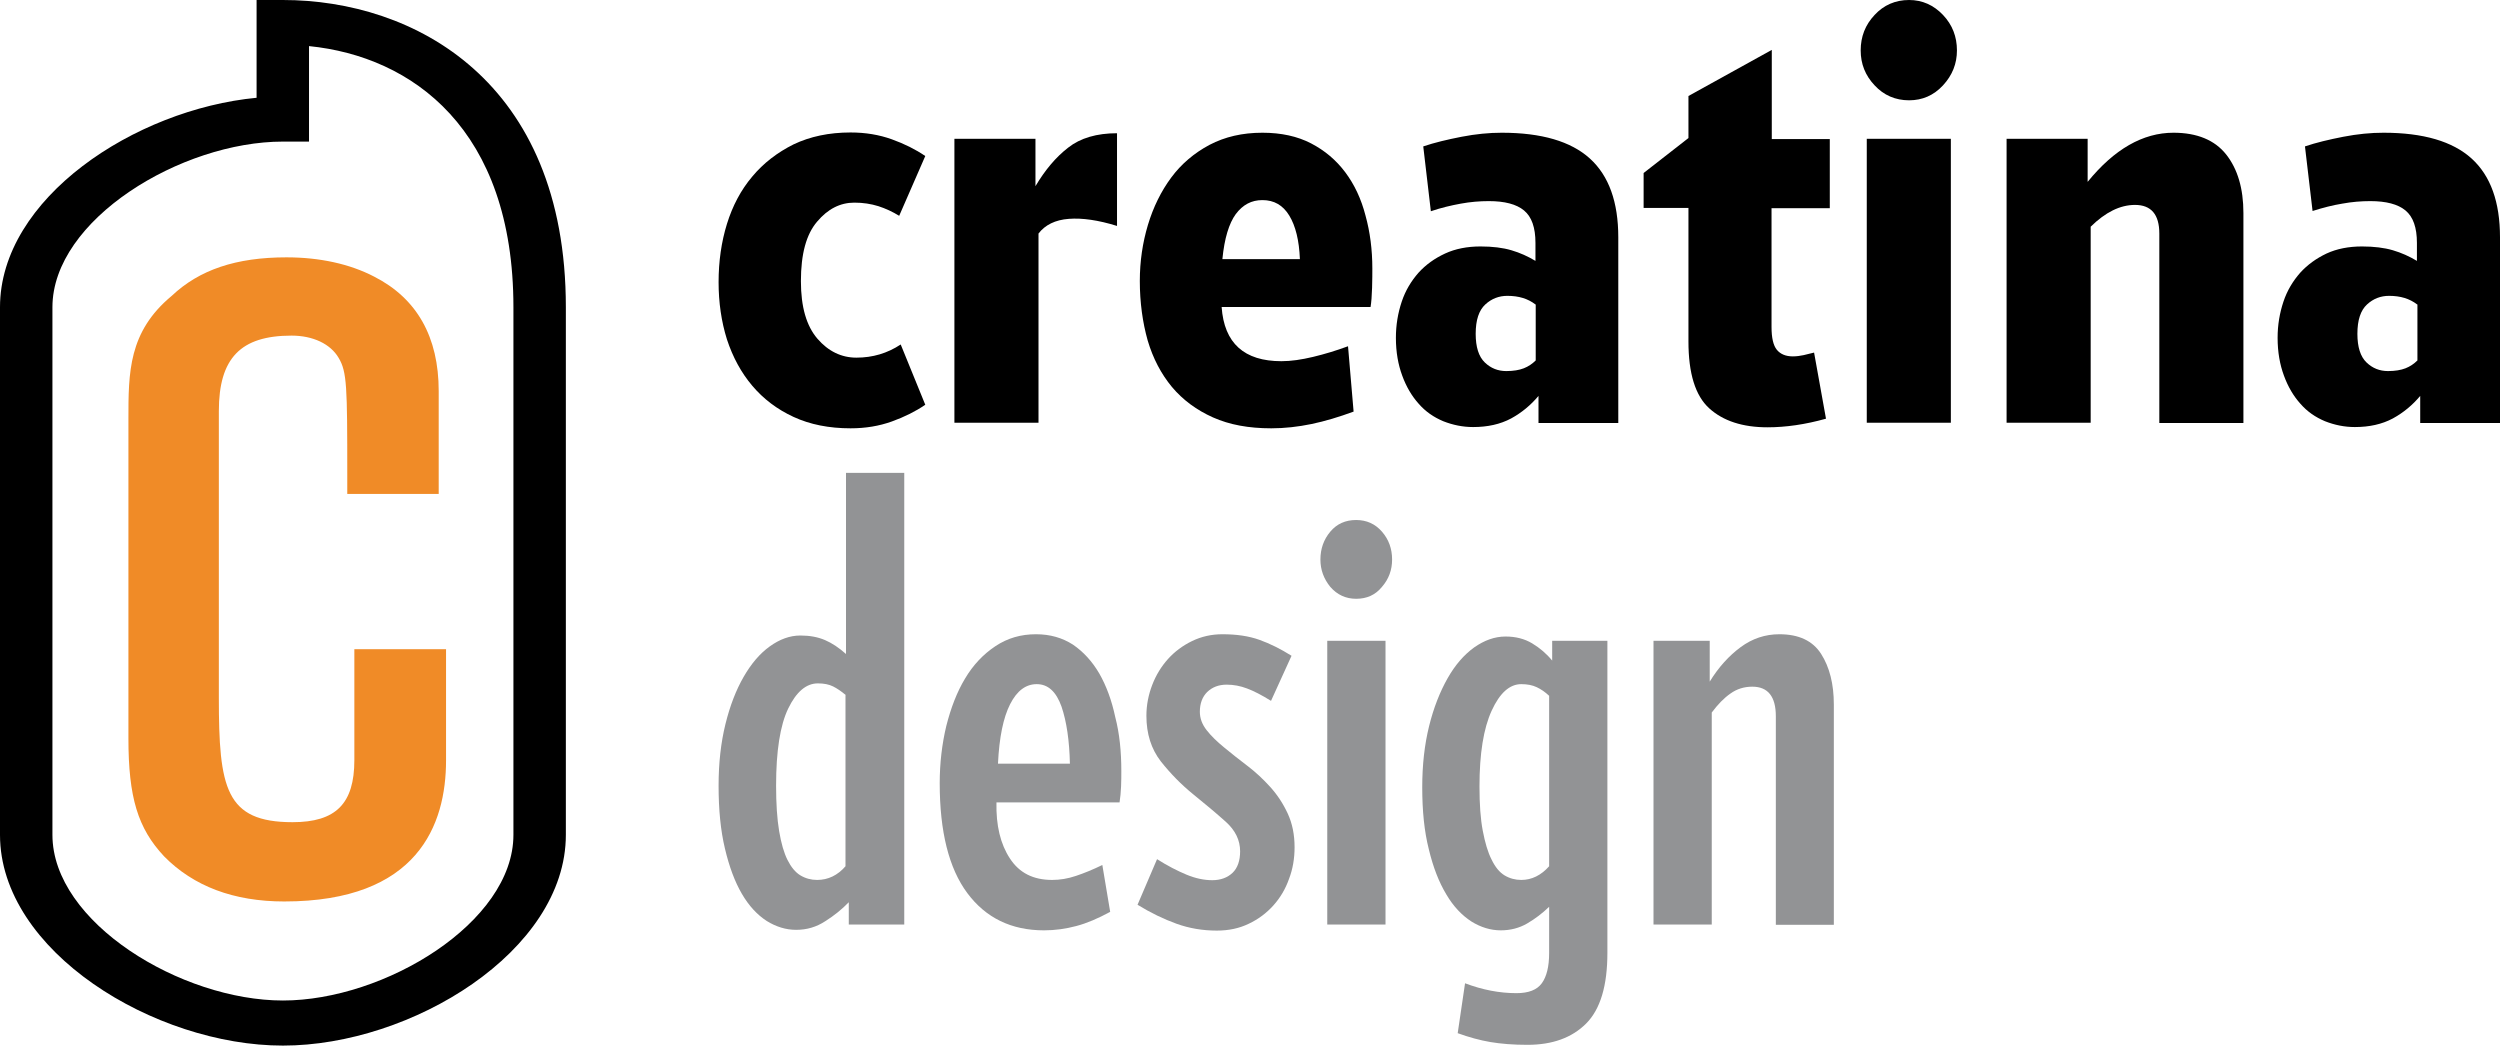
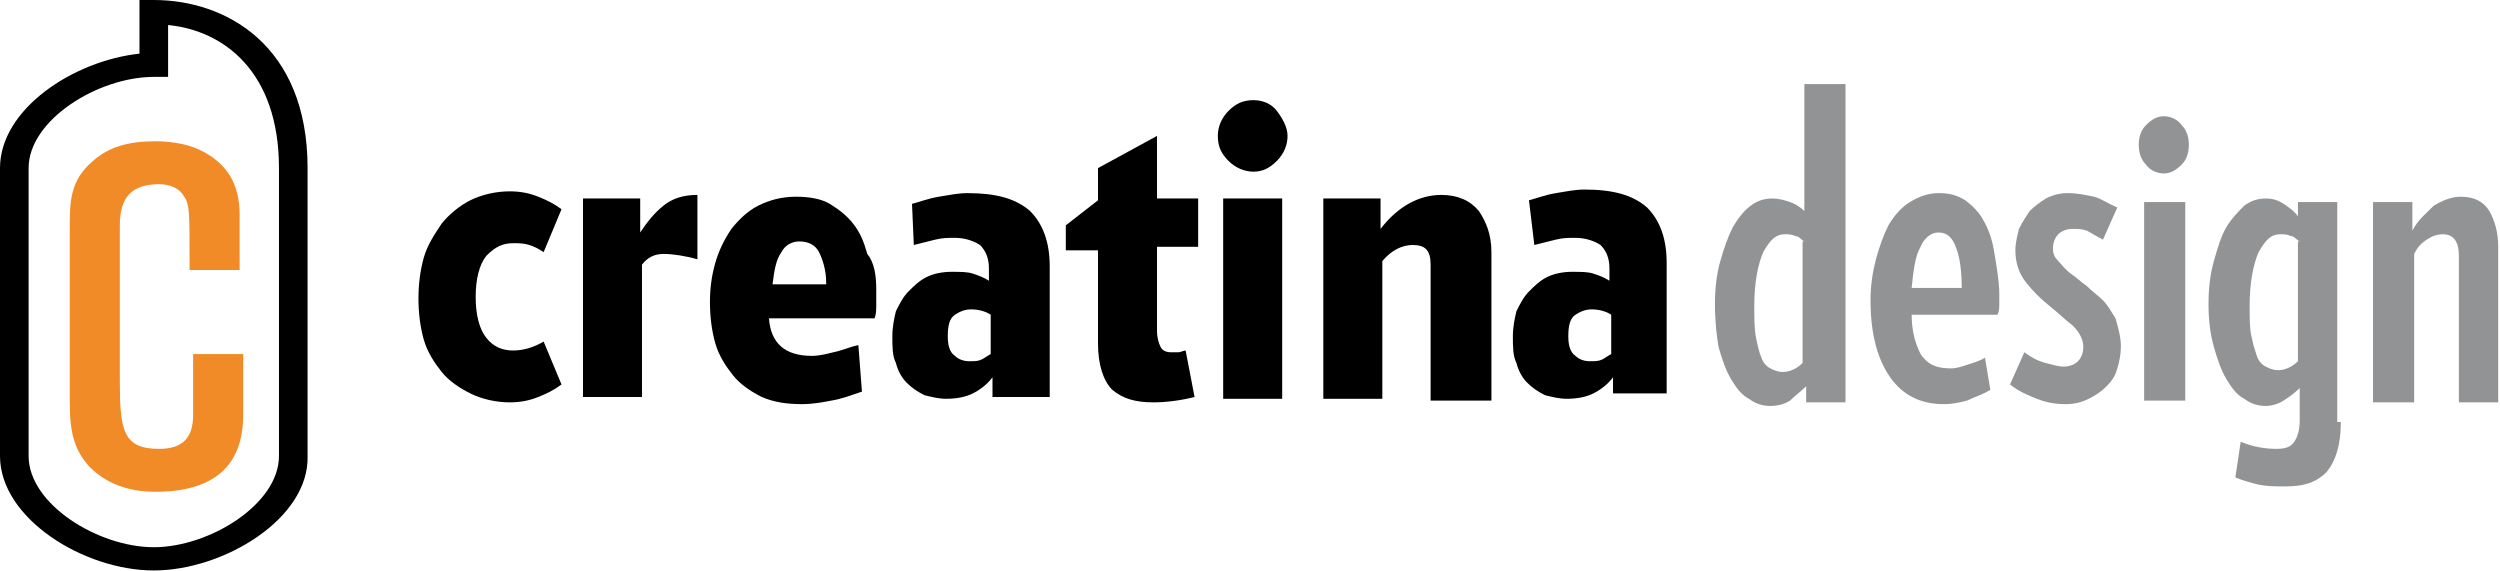
- <svg xmlns="http://www.w3.org/2000/svg" version="1.1" id="Capa_1" x="0px" y="0px" viewBox="0 0 98.7 41.28" style="enable-background:new 0 0 98.7 41.28;" xml:space="preserve">
+ <svg xmlns="http://www.w3.org/2000/svg" version="1.1" id="Capa_1" x="0px" y="0px" viewBox="0 0 139.8 31.9" style="enable-background:new 0 0 139.8 31.9;" xml:space="preserve">
  <style type="text/css">
- 	.st0{fill:#929395;}
- 	.st1{fill:#F08B27;}
+ 	.st0{fill:#F08B27;}
+ 	.st1{fill:#929395;}
</style>
  <g>
    <g>
-       <path d="M36.53,15.98c-0.38,0.26-0.82,0.48-1.32,0.66c-0.5,0.18-1.04,0.27-1.63,0.27c-0.85,0-1.6-0.15-2.25-0.45    c-0.65-0.3-1.19-0.71-1.63-1.23c-0.44-0.52-0.77-1.13-1-1.83c-0.22-0.7-0.33-1.46-0.33-2.26c0-0.82,0.11-1.59,0.33-2.3    c0.22-0.71,0.55-1.34,1-1.87c0.44-0.53,0.99-0.95,1.63-1.27c0.65-0.31,1.4-0.47,2.25-0.47c0.59,0,1.13,0.09,1.63,0.27    c0.5,0.18,0.94,0.4,1.32,0.66l-1.03,2.36c-0.26-0.16-0.54-0.29-0.82-0.38c-0.29-0.09-0.6-0.14-0.95-0.14    c-0.56,0-1.05,0.25-1.47,0.75c-0.43,0.5-0.64,1.28-0.64,2.35c0,1.02,0.22,1.77,0.65,2.27c0.43,0.5,0.95,0.75,1.54,0.75    c0.64,0,1.22-0.17,1.75-0.52L36.53,15.98z" />
-       <path d="M44.1,8.92c-0.74-0.23-1.37-0.32-1.9-0.28C41.66,8.68,41.26,8.88,41,9.22v7.47h-3.32V5.48h3.2v1.87    c0.38-0.64,0.81-1.15,1.29-1.52c0.48-0.38,1.13-0.57,1.93-0.57V8.92z" />
-       <path d="M54.18,10.6c0,0.18,0,0.43-0.01,0.76c-0.01,0.33-0.03,0.58-0.06,0.76h-5.88c0.1,1.43,0.89,2.14,2.36,2.14    c0.38,0,0.79-0.06,1.25-0.17c0.46-0.11,0.92-0.25,1.38-0.42l0.22,2.58c-0.57,0.21-1.13,0.38-1.66,0.49    c-0.53,0.11-1.06,0.17-1.59,0.17c-0.89,0-1.65-0.14-2.3-0.43c-0.65-0.29-1.19-0.69-1.62-1.2c-0.43-0.52-0.75-1.13-0.96-1.84    c-0.2-0.71-0.31-1.5-0.31-2.35c0-0.77,0.11-1.51,0.32-2.21s0.52-1.33,0.92-1.87c0.4-0.54,0.91-0.97,1.51-1.29    c0.61-0.32,1.3-0.48,2.09-0.48c0.74,0,1.38,0.14,1.92,0.42s0.99,0.66,1.35,1.14c0.36,0.48,0.63,1.05,0.8,1.71    C54.09,9.16,54.18,9.86,54.18,10.6z M51.32,10.23c-0.03-0.74-0.17-1.31-0.42-1.72c-0.25-0.41-0.6-0.61-1.06-0.61    c-0.43,0-0.77,0.18-1.05,0.55c-0.27,0.37-0.45,0.96-0.53,1.78H51.32z" />
-       <path d="M60.74,16.69v-1.06c-0.3,0.36-0.66,0.66-1.08,0.89c-0.43,0.23-0.93,0.34-1.5,0.34c-0.41,0-0.8-0.08-1.18-0.23    c-0.38-0.16-0.7-0.38-0.97-0.69c-0.27-0.3-0.49-0.67-0.65-1.11c-0.16-0.43-0.25-0.93-0.25-1.49c0-0.51,0.08-0.98,0.23-1.43    s0.38-0.82,0.66-1.14c0.29-0.32,0.64-0.57,1.05-0.76c0.41-0.19,0.88-0.28,1.4-0.28c0.48,0,0.88,0.05,1.22,0.15    c0.34,0.1,0.65,0.24,0.95,0.42V9.59c0-0.61-0.15-1.03-0.45-1.28c-0.3-0.25-0.77-0.37-1.39-0.37c-0.36,0-0.73,0.03-1.11,0.1    c-0.38,0.07-0.77,0.16-1.18,0.3l-0.3-2.56c0.44-0.15,0.95-0.27,1.51-0.38c0.57-0.11,1.09-0.16,1.59-0.16    c1.57,0,2.73,0.34,3.48,1.02s1.12,1.72,1.12,3.11v7.33H60.74z M60.62,12.02c-0.3-0.23-0.66-0.34-1.11-0.34    c-0.33,0-0.62,0.11-0.87,0.34c-0.25,0.23-0.38,0.61-0.38,1.16c0,0.52,0.12,0.9,0.36,1.13c0.24,0.23,0.52,0.34,0.85,0.34    c0.28,0,0.51-0.04,0.69-0.11c0.18-0.07,0.34-0.18,0.47-0.31V12.02z" />
-       <path d="M69.94,8.21v4.7c0,0.43,0.07,0.73,0.21,0.9c0.14,0.17,0.35,0.26,0.63,0.26c0.15,0,0.29-0.02,0.43-0.05    c0.14-0.03,0.27-0.07,0.41-0.1l0.47,2.61c-0.82,0.23-1.59,0.34-2.31,0.34c-0.98,0-1.75-0.25-2.3-0.75    c-0.55-0.5-0.82-1.38-0.82-2.64V8.21h-1.77V6.83l1.77-1.38V3.79l3.29-1.82v3.52h2.29v2.73H69.94z" />
-       <path d="M77.26,1.99c0,0.52-0.18,0.98-0.55,1.38s-0.82,0.59-1.34,0.59c-0.54,0-1-0.2-1.36-0.59c-0.37-0.39-0.55-0.85-0.55-1.38    c0-0.54,0.18-1.01,0.55-1.4C74.37,0.2,74.83,0,75.37,0c0.52,0,0.97,0.2,1.34,0.59S77.26,1.45,77.26,1.99z M73.7,16.69V5.48h3.32    v11.21H73.7z" />
-       <path d="M85.25,16.69V9.22c0-0.75-0.32-1.13-0.96-1.13c-0.59,0-1.17,0.29-1.75,0.86v7.74h-3.32V5.48h3.2v1.7    c1.05-1.29,2.18-1.94,3.39-1.94c0.93,0,1.63,0.29,2.08,0.86c0.45,0.57,0.68,1.34,0.68,2.31v8.29H85.25z" />
-       <path d="M95.55,16.69v-1.06c-0.3,0.36-0.66,0.66-1.08,0.89c-0.43,0.23-0.93,0.34-1.5,0.34c-0.41,0-0.8-0.08-1.18-0.23    c-0.38-0.16-0.7-0.38-0.97-0.69c-0.27-0.3-0.49-0.67-0.65-1.11c-0.16-0.43-0.25-0.93-0.25-1.49c0-0.51,0.08-0.98,0.23-1.43    s0.38-0.82,0.66-1.14c0.29-0.32,0.64-0.57,1.04-0.76c0.41-0.19,0.88-0.28,1.4-0.28c0.47,0,0.88,0.05,1.22,0.15    c0.34,0.1,0.65,0.24,0.95,0.42V9.59c0-0.61-0.15-1.03-0.45-1.28c-0.3-0.25-0.77-0.37-1.39-0.37c-0.36,0-0.73,0.03-1.11,0.1    C92.1,8.1,91.71,8.2,91.3,8.33L91,5.78c0.44-0.15,0.95-0.27,1.51-0.38c0.57-0.11,1.09-0.16,1.59-0.16c1.57,0,2.73,0.34,3.48,1.02    c0.75,0.68,1.12,1.72,1.12,3.11v7.33H95.55z M95.43,12.02c-0.3-0.23-0.66-0.34-1.11-0.34c-0.33,0-0.62,0.11-0.87,0.34    c-0.25,0.23-0.38,0.61-0.38,1.16c0,0.52,0.12,0.9,0.36,1.13c0.24,0.23,0.52,0.34,0.85,0.34c0.28,0,0.51-0.04,0.69-0.11    c0.18-0.07,0.34-0.18,0.47-0.31V12.02z" />
+       <path d="M8.6,31.9C4.7,31.9,0,29,0,25.5V9.4c0-3.3,4.1-6,7.8-6.4V0h0.8c4,0,8.6,2.5,8.6,9.4v16.1C17.3,29,12.5,31.9,8.6,31.9     M8.6,4.3c-3.1,0-7,2.4-7,5.1v16.1c0,2.7,3.9,5.1,7,5.1s7-2.4,7-5.1V9.4c0-5.4-3.1-7.7-6.2-8v2.9C9.4,4.3,8.6,4.3,8.6,4.3z" />
+       <path class="st0" d="M10.8,19.8v3.4c0,1.3-0.6,1.9-1.9,1.9c-2,0-2.2-1-2.2-3.8v-8.7c0-1.6,0.7-2.3,2.2-2.3c0.7,0,1.2,0.3,1.4,0.7    c0.3,0.4,0.3,0.9,0.3,3.5v0.6h2.8v-3.1c0-1.7-0.7-2.8-2-3.5c-0.7-0.4-1.7-0.6-2.7-0.6C7.2,7.9,6.1,8.2,5.2,9    c-1.3,1.1-1.3,2.3-1.3,3.8v9.7c0,1.8,0.3,2.7,1.1,3.6c0.9,0.9,2.1,1.4,3.7,1.4c4.1,0,4.9-2.3,4.9-4.3v-3.4L10.8,19.8L10.8,19.8z" />
    </g>
    <g>
-       <path class="st0" d="M33.51,36.5v-0.88c-0.27,0.28-0.58,0.53-0.93,0.75c-0.35,0.23-0.73,0.34-1.15,0.34    c-0.4,0-0.79-0.12-1.16-0.35c-0.37-0.24-0.7-0.59-0.98-1.07c-0.28-0.48-0.5-1.07-0.67-1.79c-0.17-0.71-0.25-1.54-0.25-2.48    c0-0.89,0.09-1.7,0.27-2.43c0.18-0.73,0.42-1.35,0.72-1.87s0.64-0.92,1.03-1.2c0.39-0.28,0.79-0.43,1.21-0.43    c0.37,0,0.69,0.06,0.97,0.18c0.28,0.12,0.55,0.3,0.83,0.55v-7.15h2.3V36.5H33.51z M33.39,27.44c-0.18-0.15-0.34-0.26-0.5-0.34    c-0.16-0.08-0.36-0.12-0.6-0.12c-0.46,0-0.85,0.33-1.17,0.99c-0.32,0.66-0.48,1.68-0.48,3.05c0,0.71,0.04,1.31,0.12,1.79    s0.19,0.86,0.33,1.14c0.14,0.28,0.31,0.49,0.51,0.61c0.2,0.12,0.42,0.18,0.66,0.18c0.43,0,0.81-0.18,1.12-0.54V27.44z" />
-       <path class="st0" d="M44.27,30.44c0,0.18,0,0.38-0.01,0.61c-0.01,0.23-0.03,0.44-0.06,0.63h-4.86c-0.02,0.91,0.16,1.65,0.53,2.21    c0.37,0.57,0.92,0.85,1.67,0.85c0.3,0,0.62-0.05,0.94-0.16c0.33-0.11,0.67-0.25,1.04-0.43l0.31,1.85    c-0.48,0.26-0.92,0.45-1.34,0.56c-0.41,0.11-0.84,0.17-1.27,0.17c-1.29,0-2.3-0.49-3.03-1.47c-0.73-0.98-1.09-2.43-1.09-4.34    c0-0.79,0.09-1.55,0.26-2.26c0.18-0.71,0.42-1.34,0.74-1.87c0.32-0.54,0.72-0.96,1.2-1.28c0.48-0.32,1.01-0.47,1.6-0.47    c0.56,0,1.04,0.14,1.46,0.41c0.41,0.28,0.76,0.66,1.04,1.14c0.28,0.49,0.49,1.06,0.63,1.72C44.2,28.96,44.27,29.68,44.27,30.44z     M42.24,30.15c-0.02-0.91-0.13-1.66-0.33-2.25c-0.21-0.59-0.53-0.89-0.98-0.89c-0.43,0-0.78,0.26-1.05,0.79s-0.43,1.31-0.48,2.35    H42.24z" />
-       <path class="st0" d="M51.11,33.45c0,0.44-0.07,0.86-0.22,1.25c-0.14,0.4-0.35,0.75-0.62,1.05c-0.27,0.3-0.59,0.54-0.97,0.72    c-0.37,0.18-0.79,0.27-1.26,0.27c-0.56,0-1.09-0.09-1.59-0.27c-0.5-0.18-1.02-0.43-1.54-0.75l0.77-1.8    c0.41,0.26,0.8,0.46,1.16,0.61s0.7,0.22,1.02,0.22c0.33,0,0.6-0.1,0.8-0.29c0.2-0.19,0.3-0.48,0.3-0.85    c0-0.44-0.19-0.83-0.57-1.17c-0.38-0.34-0.81-0.7-1.28-1.08c-0.47-0.38-0.9-0.82-1.28-1.3c-0.38-0.49-0.57-1.09-0.57-1.8    c0-0.42,0.08-0.83,0.23-1.22c0.15-0.39,0.36-0.73,0.62-1.02c0.26-0.29,0.58-0.53,0.95-0.71c0.37-0.18,0.77-0.27,1.2-0.27    c0.56,0,1.04,0.07,1.46,0.22s0.84,0.36,1.27,0.63l-0.81,1.78c-0.37-0.23-0.68-0.39-0.95-0.49c-0.26-0.1-0.53-0.15-0.8-0.15    c-0.32,0-0.57,0.1-0.77,0.29c-0.19,0.19-0.29,0.45-0.29,0.78c0,0.26,0.09,0.5,0.27,0.73c0.18,0.23,0.41,0.45,0.69,0.68    c0.28,0.23,0.58,0.47,0.91,0.72c0.33,0.25,0.63,0.53,0.91,0.84c0.28,0.31,0.51,0.66,0.69,1.05    C51.02,32.51,51.11,32.95,51.11,33.45z" />
-       <path class="st0" d="M54.96,22.09c0,0.41-0.13,0.77-0.4,1.08c-0.26,0.32-0.6,0.47-1.02,0.47c-0.41,0-0.75-0.16-1.02-0.47    c-0.26-0.32-0.39-0.68-0.39-1.08c0-0.42,0.13-0.79,0.39-1.1c0.26-0.31,0.6-0.46,1.02-0.46c0.41,0,0.75,0.15,1.02,0.46    S54.96,21.67,54.96,22.09z M52.4,36.5V25.3h2.3V36.5H52.4z" />
-       <path class="st0" d="M63.46,37.62c0,1.3-0.28,2.23-0.84,2.79c-0.56,0.56-1.33,0.84-2.32,0.84c-0.56,0-1.04-0.04-1.46-0.11    c-0.41-0.07-0.85-0.19-1.29-0.35l0.29-1.97c0.69,0.26,1.36,0.39,2.03,0.39c0.48,0,0.81-0.13,1-0.39c0.19-0.26,0.29-0.66,0.29-1.19    v-1.83c-0.27,0.26-0.56,0.48-0.87,0.66c-0.31,0.18-0.66,0.27-1.04,0.27c-0.4,0-0.79-0.12-1.16-0.35    c-0.37-0.24-0.71-0.59-0.99-1.07c-0.29-0.48-0.52-1.07-0.69-1.78c-0.18-0.71-0.26-1.52-0.26-2.45c0-0.88,0.09-1.68,0.27-2.41    c0.18-0.73,0.43-1.36,0.73-1.89c0.3-0.53,0.65-0.93,1.05-1.22c0.4-0.28,0.81-0.43,1.24-0.43c0.4,0,0.75,0.09,1.05,0.27    c0.3,0.18,0.57,0.41,0.79,0.68V25.3h2.18V37.62z M61.16,27.47c-0.16-0.15-0.32-0.26-0.49-0.34c-0.17-0.08-0.37-0.12-0.61-0.12    c-0.46,0-0.85,0.35-1.17,1.05s-0.48,1.69-0.48,2.99c0,0.7,0.04,1.28,0.13,1.75c0.09,0.47,0.2,0.85,0.35,1.14    c0.14,0.29,0.31,0.5,0.51,0.62c0.2,0.12,0.42,0.18,0.66,0.18c0.41,0,0.78-0.18,1.1-0.54V27.47z" />
-       <path class="st0" d="M70.11,36.5v-8.22c0-0.78-0.31-1.17-0.93-1.17c-0.32,0-0.61,0.09-0.86,0.27c-0.26,0.18-0.5,0.43-0.74,0.75    v8.37h-2.3V25.3h2.22v1.61c0.35-0.57,0.76-1.02,1.22-1.36c0.46-0.34,0.97-0.51,1.53-0.51c0.77,0,1.32,0.26,1.65,0.78    c0.33,0.52,0.5,1.18,0.5,2v8.69H70.11z" />
+       <g>
+         <path d="M31.4,21.5c-0.4,0.3-0.8,0.5-1.3,0.7c-0.5,0.2-1,0.3-1.6,0.3c-0.8,0-1.6-0.2-2.2-0.5c-0.6-0.3-1.2-0.7-1.6-1.2     c-0.4-0.5-0.8-1.1-1-1.8c-0.2-0.7-0.3-1.5-0.3-2.3c0-0.8,0.1-1.6,0.3-2.3c0.2-0.7,0.6-1.3,1-1.9c0.4-0.5,1-1,1.6-1.3     c0.6-0.3,1.4-0.5,2.2-0.5c0.6,0,1.1,0.1,1.6,0.3c0.5,0.2,0.9,0.4,1.3,0.7l-1,2.4c-0.3-0.2-0.5-0.3-0.8-0.4     c-0.3-0.1-0.6-0.1-0.9-0.1c-0.6,0-1,0.2-1.5,0.7c-0.4,0.5-0.6,1.3-0.6,2.3c0,1,0.2,1.8,0.6,2.3c0.4,0.5,0.9,0.7,1.5,0.7     c0.6,0,1.2-0.2,1.7-0.5L31.4,21.5z" />
+         <path d="M39,14.5c-0.7-0.2-1.4-0.3-1.9-0.3c-0.5,0-0.9,0.2-1.2,0.6v7.4h-3.3V11.1h3.2v1.9c0.4-0.6,0.8-1.1,1.3-1.5     c0.5-0.4,1.1-0.6,1.9-0.6V14.5z" />
+         <path d="M49,16.2c0,0.2,0,0.4,0,0.8c0,0.3,0,0.6-0.1,0.8h-5.9c0.1,1.4,0.9,2.1,2.4,2.1c0.4,0,0.8-0.1,1.2-0.2     c0.5-0.1,0.9-0.3,1.4-0.4l0.2,2.6c-0.6,0.2-1.1,0.4-1.7,0.5c-0.5,0.1-1.1,0.2-1.6,0.2c-0.9,0-1.6-0.1-2.3-0.4     c-0.6-0.3-1.2-0.7-1.6-1.2c-0.4-0.5-0.8-1.1-1-1.8c-0.2-0.7-0.3-1.5-0.3-2.3c0-0.8,0.1-1.5,0.3-2.2c0.2-0.7,0.5-1.3,0.9-1.9     c0.4-0.5,0.9-1,1.5-1.3c0.6-0.3,1.3-0.5,2.1-0.5c0.7,0,1.4,0.1,1.9,0.4c0.5,0.3,1,0.7,1.3,1.1c0.4,0.5,0.6,1,0.8,1.7     C48.9,14.7,49,15.4,49,16.2z M46.2,15.8c0-0.7-0.2-1.3-0.4-1.7c-0.2-0.4-0.6-0.6-1.1-0.6c-0.4,0-0.8,0.2-1,0.6     c-0.3,0.4-0.4,1-0.5,1.8H46.2z" />
+         <path d="M55.5,22.2v-1.1c-0.3,0.4-0.7,0.7-1.1,0.9c-0.4,0.2-0.9,0.3-1.5,0.3c-0.4,0-0.8-0.1-1.2-0.2c-0.4-0.2-0.7-0.4-1-0.7     c-0.3-0.3-0.5-0.7-0.6-1.1c-0.2-0.4-0.2-0.9-0.2-1.5c0-0.5,0.1-1,0.2-1.4c0.2-0.4,0.4-0.8,0.7-1.1c0.3-0.3,0.6-0.6,1-0.8     c0.4-0.2,0.9-0.3,1.4-0.3c0.5,0,0.9,0,1.2,0.1c0.3,0.1,0.6,0.2,0.9,0.4v-0.7c0-0.6-0.2-1-0.5-1.3c-0.3-0.2-0.8-0.4-1.4-0.4     c-0.4,0-0.7,0-1.1,0.1c-0.4,0.1-0.8,0.2-1.2,0.3L51,11.4c0.4-0.1,0.9-0.3,1.5-0.4c0.6-0.1,1.1-0.2,1.6-0.2c1.6,0,2.7,0.3,3.5,1     c0.7,0.7,1.1,1.7,1.1,3.1v7.3H55.5z M55.4,17.6c-0.3-0.2-0.7-0.3-1.1-0.3c-0.3,0-0.6,0.1-0.9,0.3c-0.3,0.2-0.4,0.6-0.4,1.2     c0,0.5,0.1,0.9,0.4,1.1c0.2,0.2,0.5,0.3,0.8,0.3c0.3,0,0.5,0,0.7-0.1c0.2-0.1,0.3-0.2,0.5-0.3V17.6z" />
+         <path d="M64.7,13.8v4.7c0,0.4,0.1,0.7,0.2,0.9c0.1,0.2,0.3,0.3,0.6,0.3c0.1,0,0.3,0,0.4,0c0.1,0,0.3-0.1,0.4-0.1l0.5,2.6     c-0.8,0.2-1.6,0.3-2.3,0.3c-1,0-1.7-0.2-2.3-0.7c-0.5-0.5-0.8-1.4-0.8-2.6v-5.2h-1.8v-1.4l1.8-1.4V9.4l3.3-1.8v3.5H67v2.7H64.7z" />
+         <path d="M72,7.6c0,0.5-0.2,1-0.6,1.4c-0.4,0.4-0.8,0.6-1.3,0.6c-0.5,0-1-0.2-1.4-0.6c-0.4-0.4-0.6-0.8-0.6-1.4     c0-0.5,0.2-1,0.6-1.4s0.8-0.6,1.4-0.6c0.5,0,1,0.2,1.3,0.6S72,7.1,72,7.6z M68.4,22.2V11.1h3.3v11.2H68.4z" />
+         <path d="M80,22.2v-7.4c0-0.8-0.3-1.1-1-1.1c-0.6,0-1.2,0.3-1.7,0.9v7.7H74V11.1h3.2v1.7c1-1.3,2.2-1.9,3.4-1.9     c0.9,0,1.6,0.3,2.1,0.9c0.4,0.6,0.7,1.3,0.7,2.3v8.3H80z" />
+         <path d="M90.2,22.2v-1.1c-0.3,0.4-0.7,0.7-1.1,0.9c-0.4,0.2-0.9,0.3-1.5,0.3c-0.4,0-0.8-0.1-1.2-0.2c-0.4-0.2-0.7-0.4-1-0.7     c-0.3-0.3-0.5-0.7-0.6-1.1c-0.2-0.4-0.2-0.9-0.2-1.5c0-0.5,0.1-1,0.2-1.4c0.2-0.4,0.4-0.8,0.7-1.1c0.3-0.3,0.6-0.6,1-0.8     c0.4-0.2,0.9-0.3,1.4-0.3c0.5,0,0.9,0,1.2,0.1c0.3,0.1,0.6,0.2,0.9,0.4v-0.7c0-0.6-0.2-1-0.5-1.3c-0.3-0.2-0.8-0.4-1.4-0.4     c-0.4,0-0.7,0-1.1,0.1c-0.4,0.1-0.8,0.2-1.2,0.3l-0.3-2.5c0.4-0.1,0.9-0.3,1.5-0.4c0.6-0.1,1.1-0.2,1.6-0.2c1.6,0,2.7,0.3,3.5,1     c0.7,0.7,1.1,1.7,1.1,3.1v7.3H90.2z M90.1,17.6c-0.3-0.2-0.7-0.3-1.1-0.3c-0.3,0-0.6,0.1-0.9,0.3c-0.3,0.2-0.4,0.6-0.4,1.2     c0,0.5,0.1,0.9,0.4,1.1c0.2,0.2,0.5,0.3,0.8,0.3c0.3,0,0.5,0,0.7-0.1c0.2-0.1,0.3-0.2,0.5-0.3V17.6z" />
+       </g>
+       <g>
+         <path class="st1" d="M101,22.5v-0.9c-0.3,0.3-0.6,0.5-0.9,0.8c-0.3,0.2-0.7,0.3-1.1,0.3c-0.4,0-0.8-0.1-1.2-0.4     c-0.4-0.2-0.7-0.6-1-1.1c-0.3-0.5-0.5-1.1-0.7-1.8C96,18.8,95.9,18,95.9,17c0-0.9,0.1-1.7,0.3-2.4c0.2-0.7,0.4-1.3,0.7-1.9     c0.3-0.5,0.6-0.9,1-1.2c0.4-0.3,0.8-0.4,1.2-0.4c0.4,0,0.7,0.1,1,0.2c0.3,0.1,0.6,0.3,0.8,0.5V4.7h2.3v17.8H101z M100.9,13.5     c-0.2-0.1-0.3-0.3-0.5-0.3c-0.2-0.1-0.4-0.1-0.6-0.1c-0.5,0-0.8,0.3-1.2,1c-0.3,0.7-0.5,1.7-0.5,3c0,0.7,0,1.3,0.1,1.8     c0.1,0.5,0.2,0.9,0.3,1.1c0.1,0.3,0.3,0.5,0.5,0.6c0.2,0.1,0.4,0.2,0.7,0.2c0.4,0,0.8-0.2,1.1-0.5V13.5z" />
+         <path class="st1" d="M111.8,16.4c0,0.2,0,0.4,0,0.6c0,0.2,0,0.4-0.1,0.6h-4.8c0,0.9,0.2,1.6,0.5,2.2c0.4,0.6,0.9,0.8,1.7,0.8     c0.3,0,0.6-0.1,0.9-0.2c0.3-0.1,0.7-0.2,1-0.4l0.3,1.8c-0.5,0.3-0.9,0.4-1.3,0.6c-0.4,0.1-0.8,0.2-1.3,0.2c-1.3,0-2.3-0.5-3-1.5     c-0.7-1-1.1-2.4-1.1-4.3c0-0.8,0.1-1.5,0.3-2.3c0.2-0.7,0.4-1.3,0.7-1.9c0.3-0.5,0.7-1,1.2-1.3c0.5-0.3,1-0.5,1.6-0.5     c0.6,0,1,0.1,1.5,0.4c0.4,0.3,0.8,0.7,1,1.1c0.3,0.5,0.5,1.1,0.6,1.7S111.8,15.7,111.8,16.4z M109.7,16.1c0-0.9-0.1-1.7-0.3-2.2     c-0.2-0.6-0.5-0.9-1-0.9c-0.4,0-0.8,0.3-1,0.8c-0.3,0.5-0.4,1.3-0.5,2.3H109.7z" />
+         <path class="st1" d="M118.6,19.4c0,0.4-0.1,0.9-0.2,1.2c-0.1,0.4-0.3,0.7-0.6,1c-0.3,0.3-0.6,0.5-1,0.7c-0.4,0.2-0.8,0.3-1.3,0.3     c-0.6,0-1.1-0.1-1.6-0.3c-0.5-0.2-1-0.4-1.5-0.8l0.8-1.8c0.4,0.3,0.8,0.5,1.2,0.6c0.4,0.1,0.7,0.2,1,0.2c0.3,0,0.6-0.1,0.8-0.3     c0.2-0.2,0.3-0.5,0.3-0.8c0-0.4-0.2-0.8-0.6-1.2c-0.4-0.3-0.8-0.7-1.3-1.1c-0.5-0.4-0.9-0.8-1.3-1.3c-0.4-0.5-0.6-1.1-0.6-1.8     c0-0.4,0.1-0.8,0.2-1.2c0.2-0.4,0.4-0.7,0.6-1c0.3-0.3,0.6-0.5,0.9-0.7c0.4-0.2,0.8-0.3,1.2-0.3c0.6,0,1,0.1,1.5,0.2     c0.4,0.1,0.8,0.4,1.3,0.6l-0.8,1.8c-0.4-0.2-0.7-0.4-0.9-0.5c-0.3-0.1-0.5-0.1-0.8-0.1c-0.3,0-0.6,0.1-0.8,0.3     c-0.2,0.2-0.3,0.5-0.3,0.8c0,0.3,0.1,0.5,0.3,0.7c0.2,0.2,0.4,0.5,0.7,0.7c0.3,0.2,0.6,0.5,0.9,0.7c0.3,0.3,0.6,0.5,0.9,0.8     c0.3,0.3,0.5,0.7,0.7,1C118.5,18.5,118.6,18.9,118.6,19.4z" />
+         <path class="st1" d="M122.4,8.1c0,0.4-0.1,0.8-0.4,1.1c-0.3,0.3-0.6,0.5-1,0.5c-0.4,0-0.8-0.2-1-0.5c-0.3-0.3-0.4-0.7-0.4-1.1     c0-0.4,0.1-0.8,0.4-1.1c0.3-0.3,0.6-0.5,1-0.5c0.4,0,0.8,0.2,1,0.5C122.3,7.3,122.4,7.7,122.4,8.1z M119.9,22.5V11.3h2.3v11.1     H119.9z" />
+         <path class="st1" d="M130.9,23.6c0,1.3-0.3,2.2-0.8,2.8c-0.6,0.6-1.3,0.8-2.3,0.8c-0.6,0-1,0-1.5-0.1c-0.4-0.1-0.8-0.2-1.3-0.4     l0.3-2c0.7,0.3,1.4,0.4,2,0.4c0.5,0,0.8-0.1,1-0.4c0.2-0.3,0.3-0.7,0.3-1.2v-1.8c-0.3,0.3-0.6,0.5-0.9,0.7     c-0.3,0.2-0.7,0.3-1,0.3c-0.4,0-0.8-0.1-1.2-0.4c-0.4-0.2-0.7-0.6-1-1.1c-0.3-0.5-0.5-1.1-0.7-1.8c-0.2-0.7-0.3-1.5-0.3-2.4     c0-0.9,0.1-1.7,0.3-2.4c0.2-0.7,0.4-1.4,0.7-1.9c0.3-0.5,0.7-0.9,1-1.2c0.4-0.3,0.8-0.4,1.2-0.4c0.4,0,0.7,0.1,1,0.3     c0.3,0.2,0.6,0.4,0.8,0.7v-0.8h2.2V23.6z M128.6,13.5c-0.2-0.1-0.3-0.3-0.5-0.3c-0.2-0.1-0.4-0.1-0.6-0.1c-0.5,0-0.8,0.3-1.2,1     c-0.3,0.7-0.5,1.7-0.5,3c0,0.7,0,1.3,0.1,1.7c0.1,0.5,0.2,0.8,0.3,1.1c0.1,0.3,0.3,0.5,0.5,0.6c0.2,0.1,0.4,0.2,0.7,0.2     c0.4,0,0.8-0.2,1.1-0.5V13.5z" />
+         <path class="st1" d="M137.5,22.5v-8.2c0-0.8-0.3-1.2-0.9-1.2c-0.3,0-0.6,0.1-0.9,0.3c-0.3,0.2-0.5,0.4-0.7,0.8v8.3h-2.3V11.3h2.2     v1.6c0.3-0.6,0.8-1,1.2-1.4c0.5-0.3,1-0.5,1.5-0.5c0.8,0,1.3,0.3,1.6,0.8c0.3,0.5,0.5,1.2,0.5,2v8.7H137.5z" />
+       </g>
    </g>
  </g>
-   <path d="M11.17,41.28C6.11,41.28,0,37.56,0,32.96V12.13c0-4.3,5.32-7.81,10.13-8.27V0h1.04c5.15,0,11.17,3.17,11.17,12.13v20.83  C22.34,37.56,16.23,41.28,11.17,41.28 M11.17,5.59c-4.01,0-9.1,3.08-9.1,6.54v20.83c0,3.46,5.09,6.54,9.1,6.54  c4.01,0,9.1-3.08,9.1-6.54V12.13c0-7.04-4-9.9-8.07-10.31v3.77H11.17z" />
-   <path class="st1" d="M13.99,25.62v4.39c0,1.72-0.73,2.45-2.44,2.45c-2.65,0-2.91-1.35-2.91-4.92V16.23c0-2.09,0.86-2.98,2.87-2.98  c0.85,0,1.54,0.33,1.86,0.88c0.33,0.55,0.34,1.14,0.34,4.57v0.8h3.61v-4.06c0-2.14-0.86-3.66-2.55-4.52  c-0.96-0.5-2.15-0.76-3.46-0.76c-1.99,0-3.44,0.49-4.53,1.52c-1.71,1.42-1.71,3.02-1.71,4.88v12.59c0,2.33,0.37,3.55,1.41,4.66  c1.16,1.18,2.75,1.78,4.74,1.78c5.28,0,6.39-3.03,6.39-5.57v-4.39H13.99z" />
</svg>
